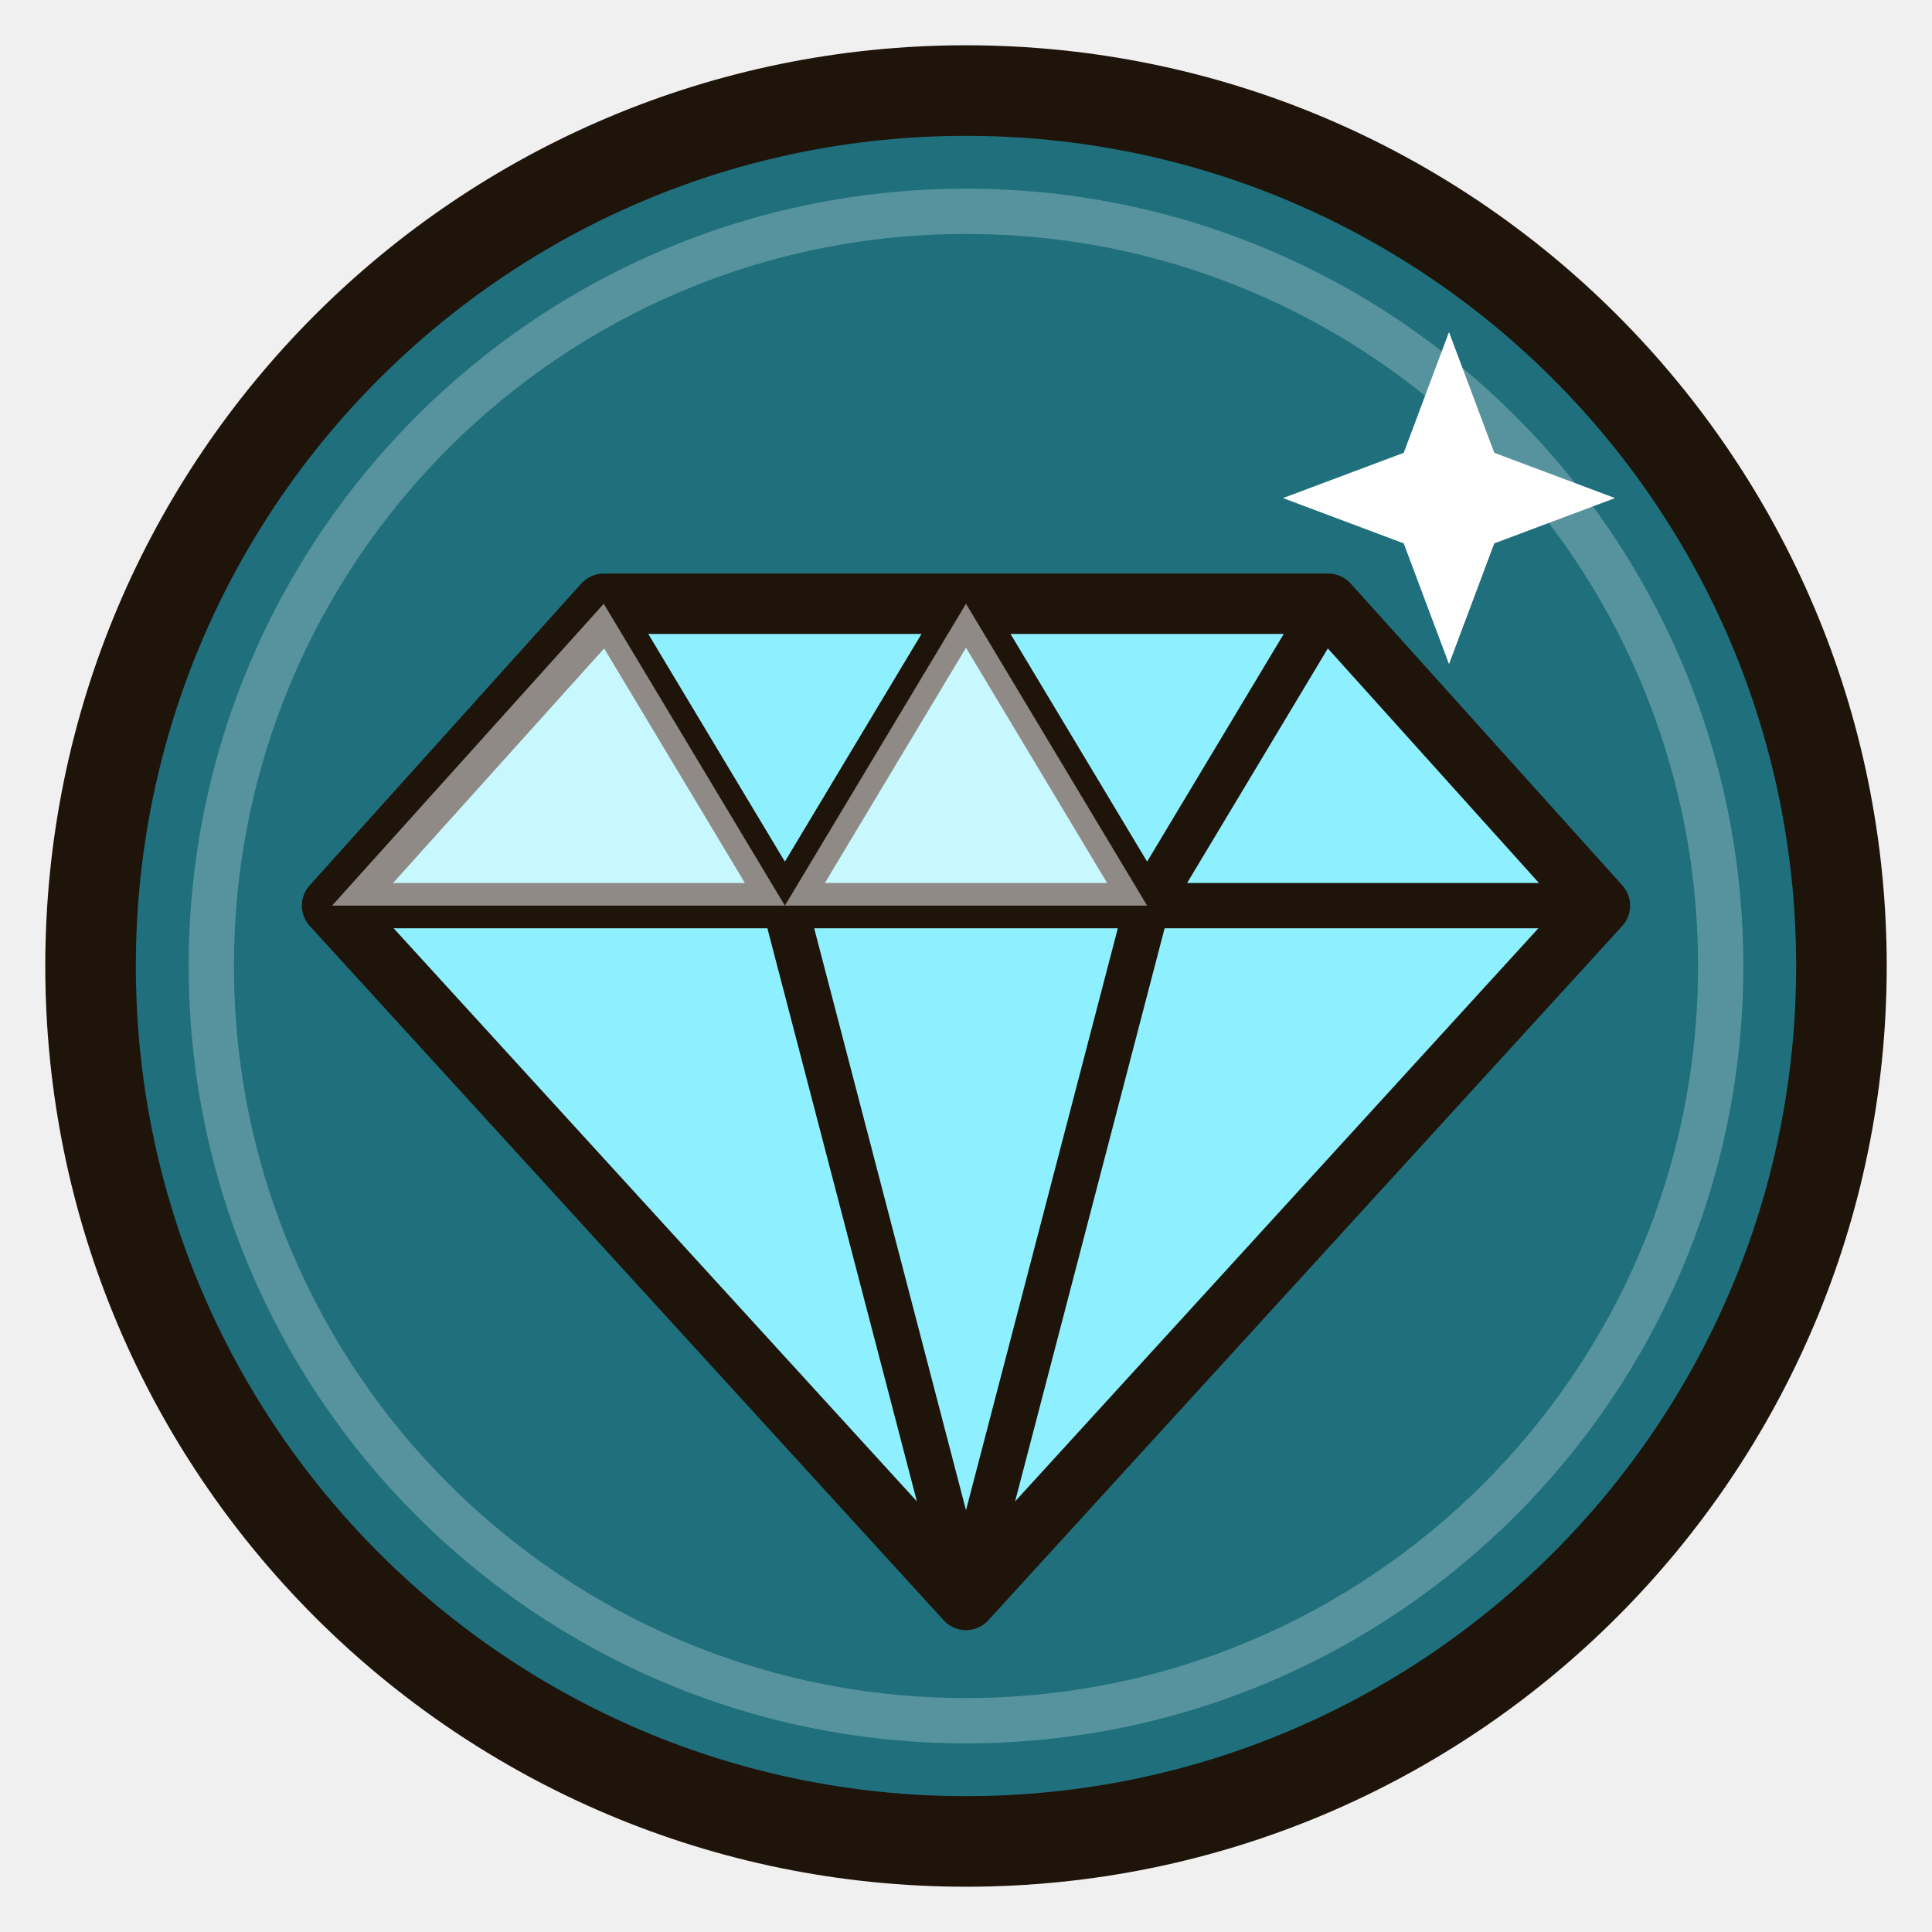
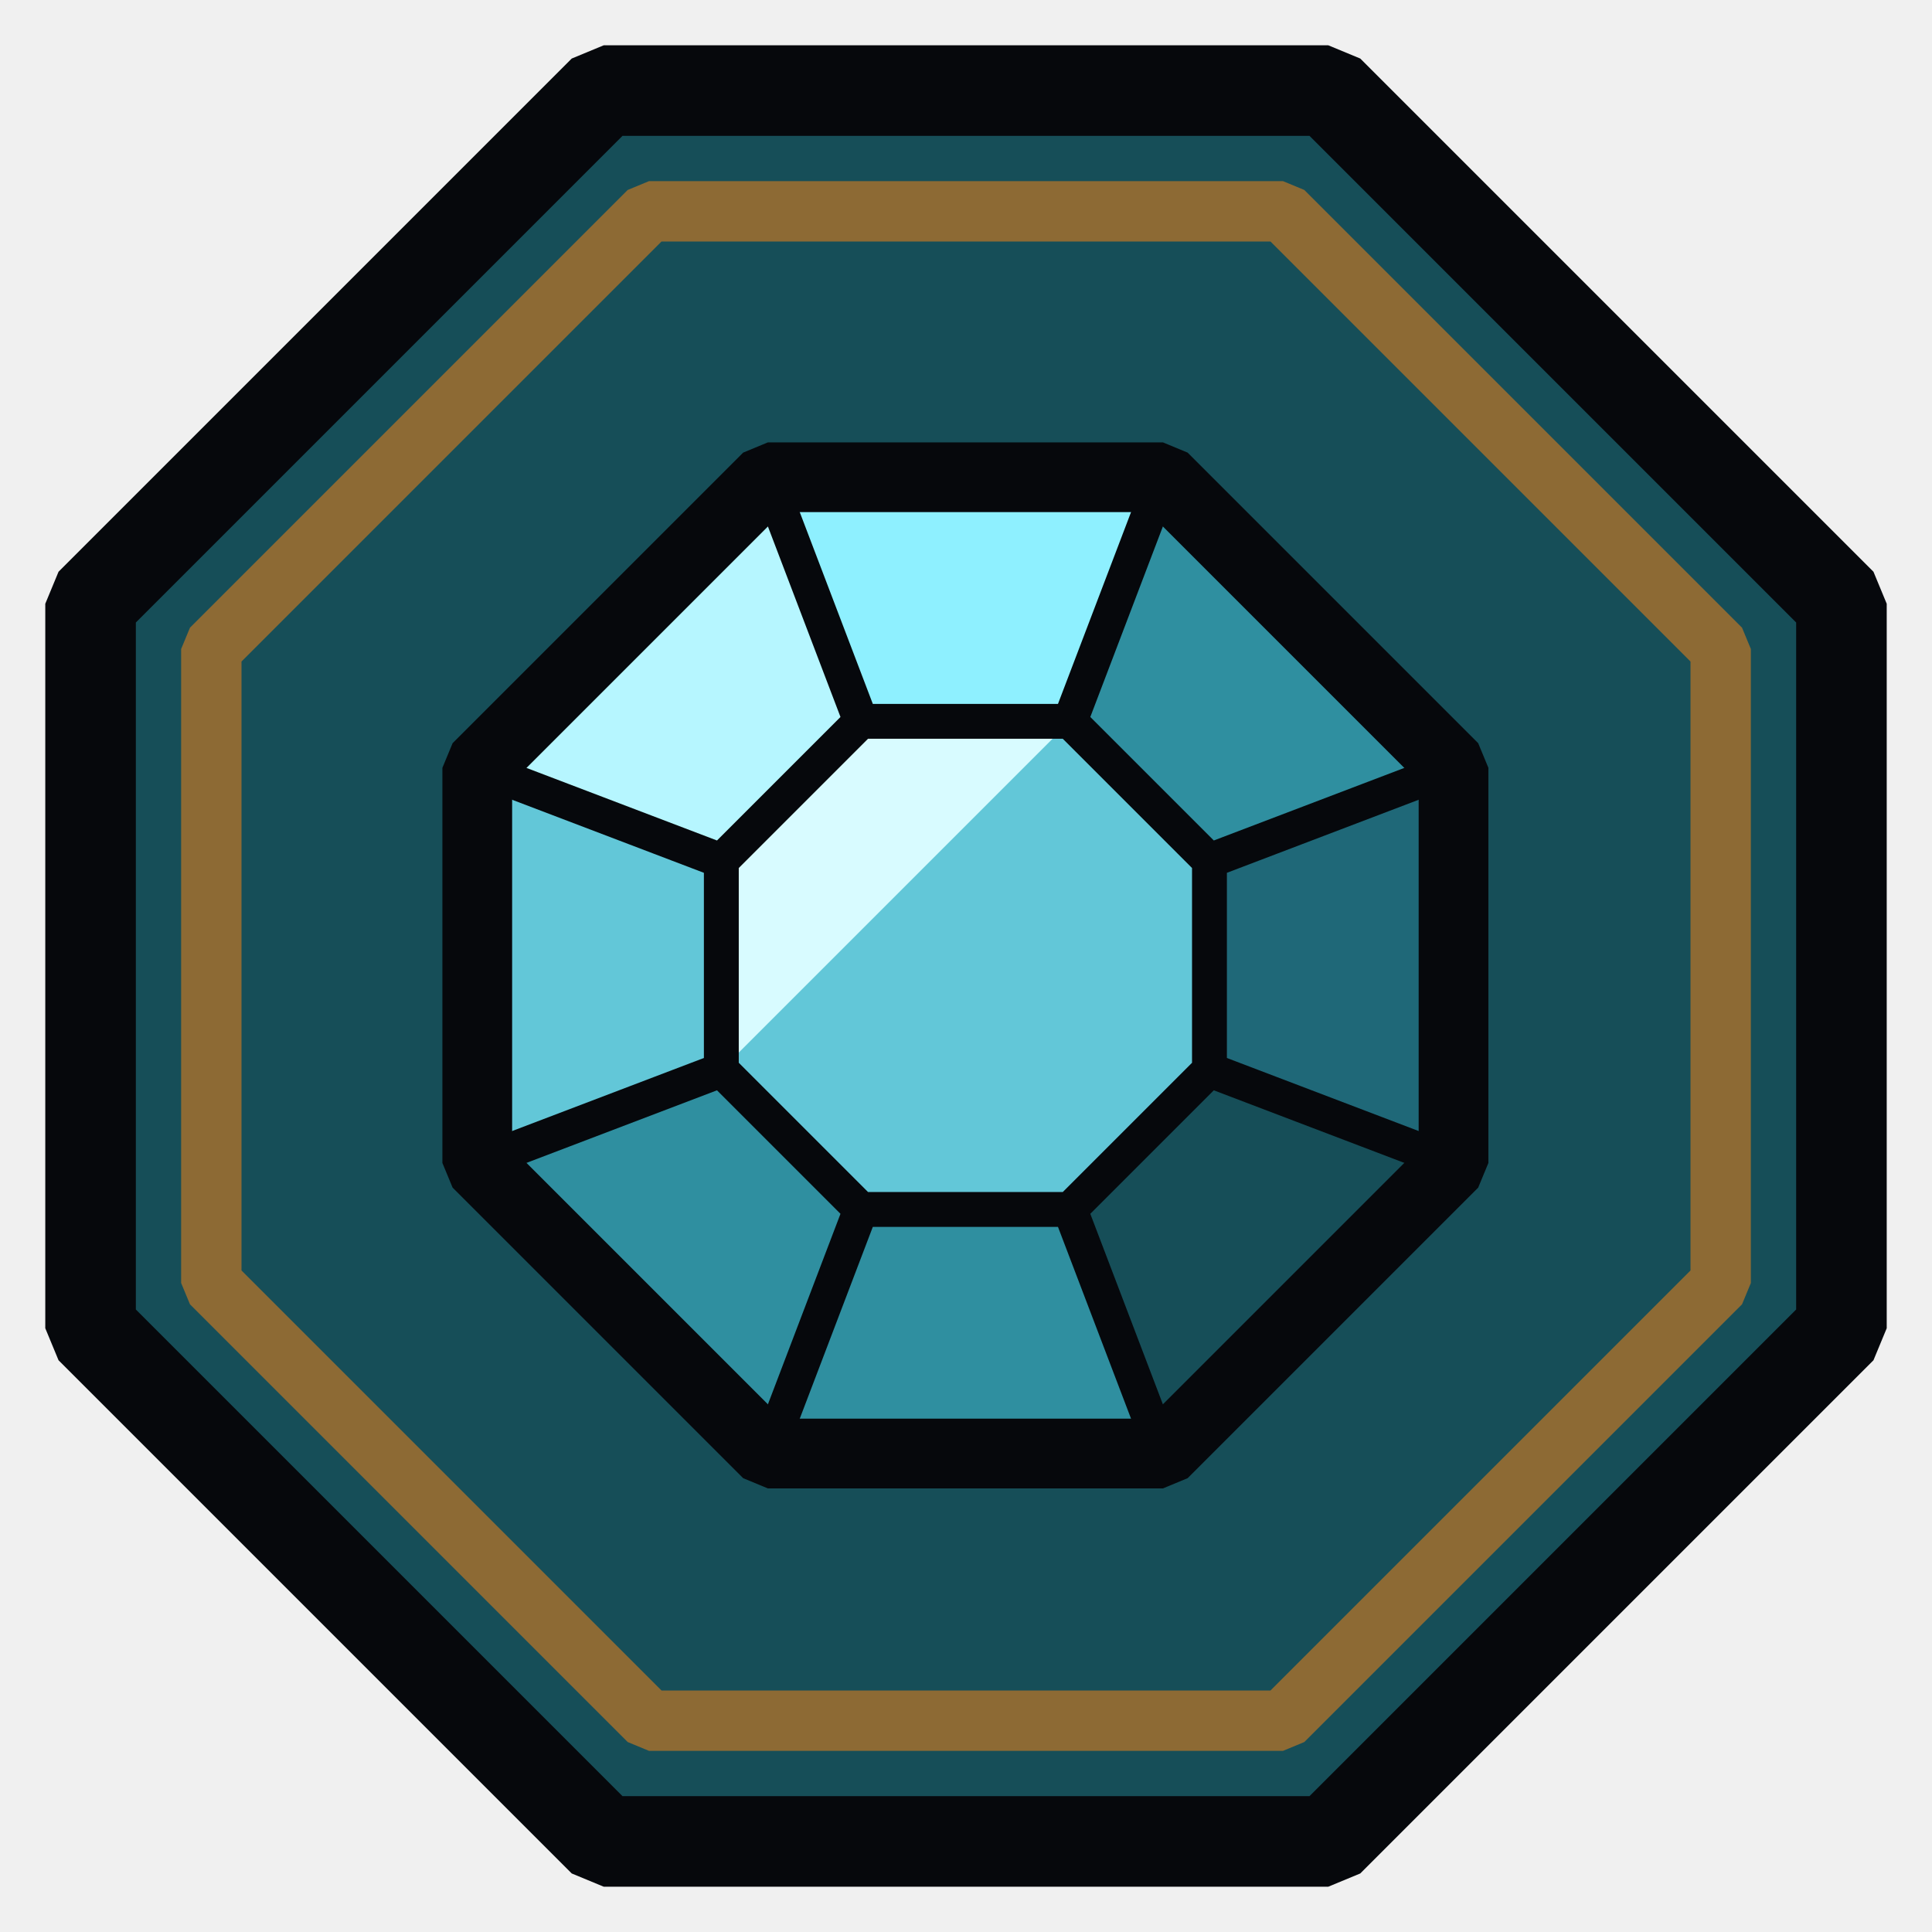
<svg xmlns="http://www.w3.org/2000/svg" width="128" height="128" viewBox="0 0 128 128">
-   <circle cx="64" cy="64" r="58" fill="#1f6f7d" stroke="#1e140a" stroke-width="6" />
-   <circle cx="64" cy="64" r="50" fill="none" stroke="#ffffff" stroke-opacity="0.25" stroke-width="3" />
-   <path d="M40 40 L88 40 L106 60 L64 106 L22 60 Z" fill="#8ef0ff" stroke="#1e140a" stroke-width="4" stroke-linejoin="round" />
-   <path d="M22 60 L106 60 M40 40 L52 60 L64 40 L76 60 L88 40 M52 60 L64 106 L76 60" fill="none" stroke="#1e140a" stroke-width="3" stroke-linejoin="round" />
-   <path d="M40 40 L52 60 L22 60 Z M64 40 L76 60 L52 60 Z" fill="#ffffff" opacity="0.5" />
-   <path d="M96 22 L99 30 L107 33 L99 36 L96 44 L93 36 L85 33 L93 30 Z" fill="#ffffff" />
+   <path d="M40 6 H88 L122 40 V88 L88 122 H40 L6 88 V40 Z" fill="#164e58" stroke="#06080c" stroke-width="6" stroke-linejoin="bevel" />
+   <path d="M43 14 H85 L114 43 V85 L85 114 H43 L14 85 V43 Z" fill="none" stroke="#8d6a34" stroke-width="4" stroke-linejoin="bevel" />
+   <g transform="translate(27 27) scale(0.77)">
+     <path d="M31 6 H65 L90 31 V65 L65 90 H31 L6 65 V31 Z" fill="#2f8fa0" />
+     <path d="M31 6 H65 L57 27 H39 Z" fill="#8ef0ff" />
+     <path d="M6 31 L31 6 L39 27 L27 39 Z" fill="#b6f6ff" />
+     <path d="M6 65 V31 L27 39 V57 Z" fill="#62c7d8" />
+     <path d="M90 31 V65 L69 57 V39 Z" fill="#1f6878" />
+     <path d="M90 65 L65 90 L57 69 L69 57 Z" fill="#164e58" />
+     <path d="M39 27 H57 L69 39 V57 L57 69 H39 L27 57 V39 Z" fill="#62c7d8" />
+     <path d="M39 27 H57 L27 57 V39 Z" fill="#d8fbff" />
+     <path d="M39 27 H57 L69 39 V57 L57 69 H39 L27 57 V39 Z M31 6 L39 27 M65 6 L57 27 M90 31 L69 39 M90 65 L69 57 M65 90 L57 69 M31 90 L39 69 M6 65 L27 57 M6 31 L27 39" fill="none" stroke="#06080c" stroke-width="3" />
+     <path d="M31 6 H65 L90 31 V65 L65 90 H31 L6 65 V31 Z" fill="none" stroke="#06080c" stroke-width="6" stroke-linejoin="bevel" />
+   </g>
</svg>
